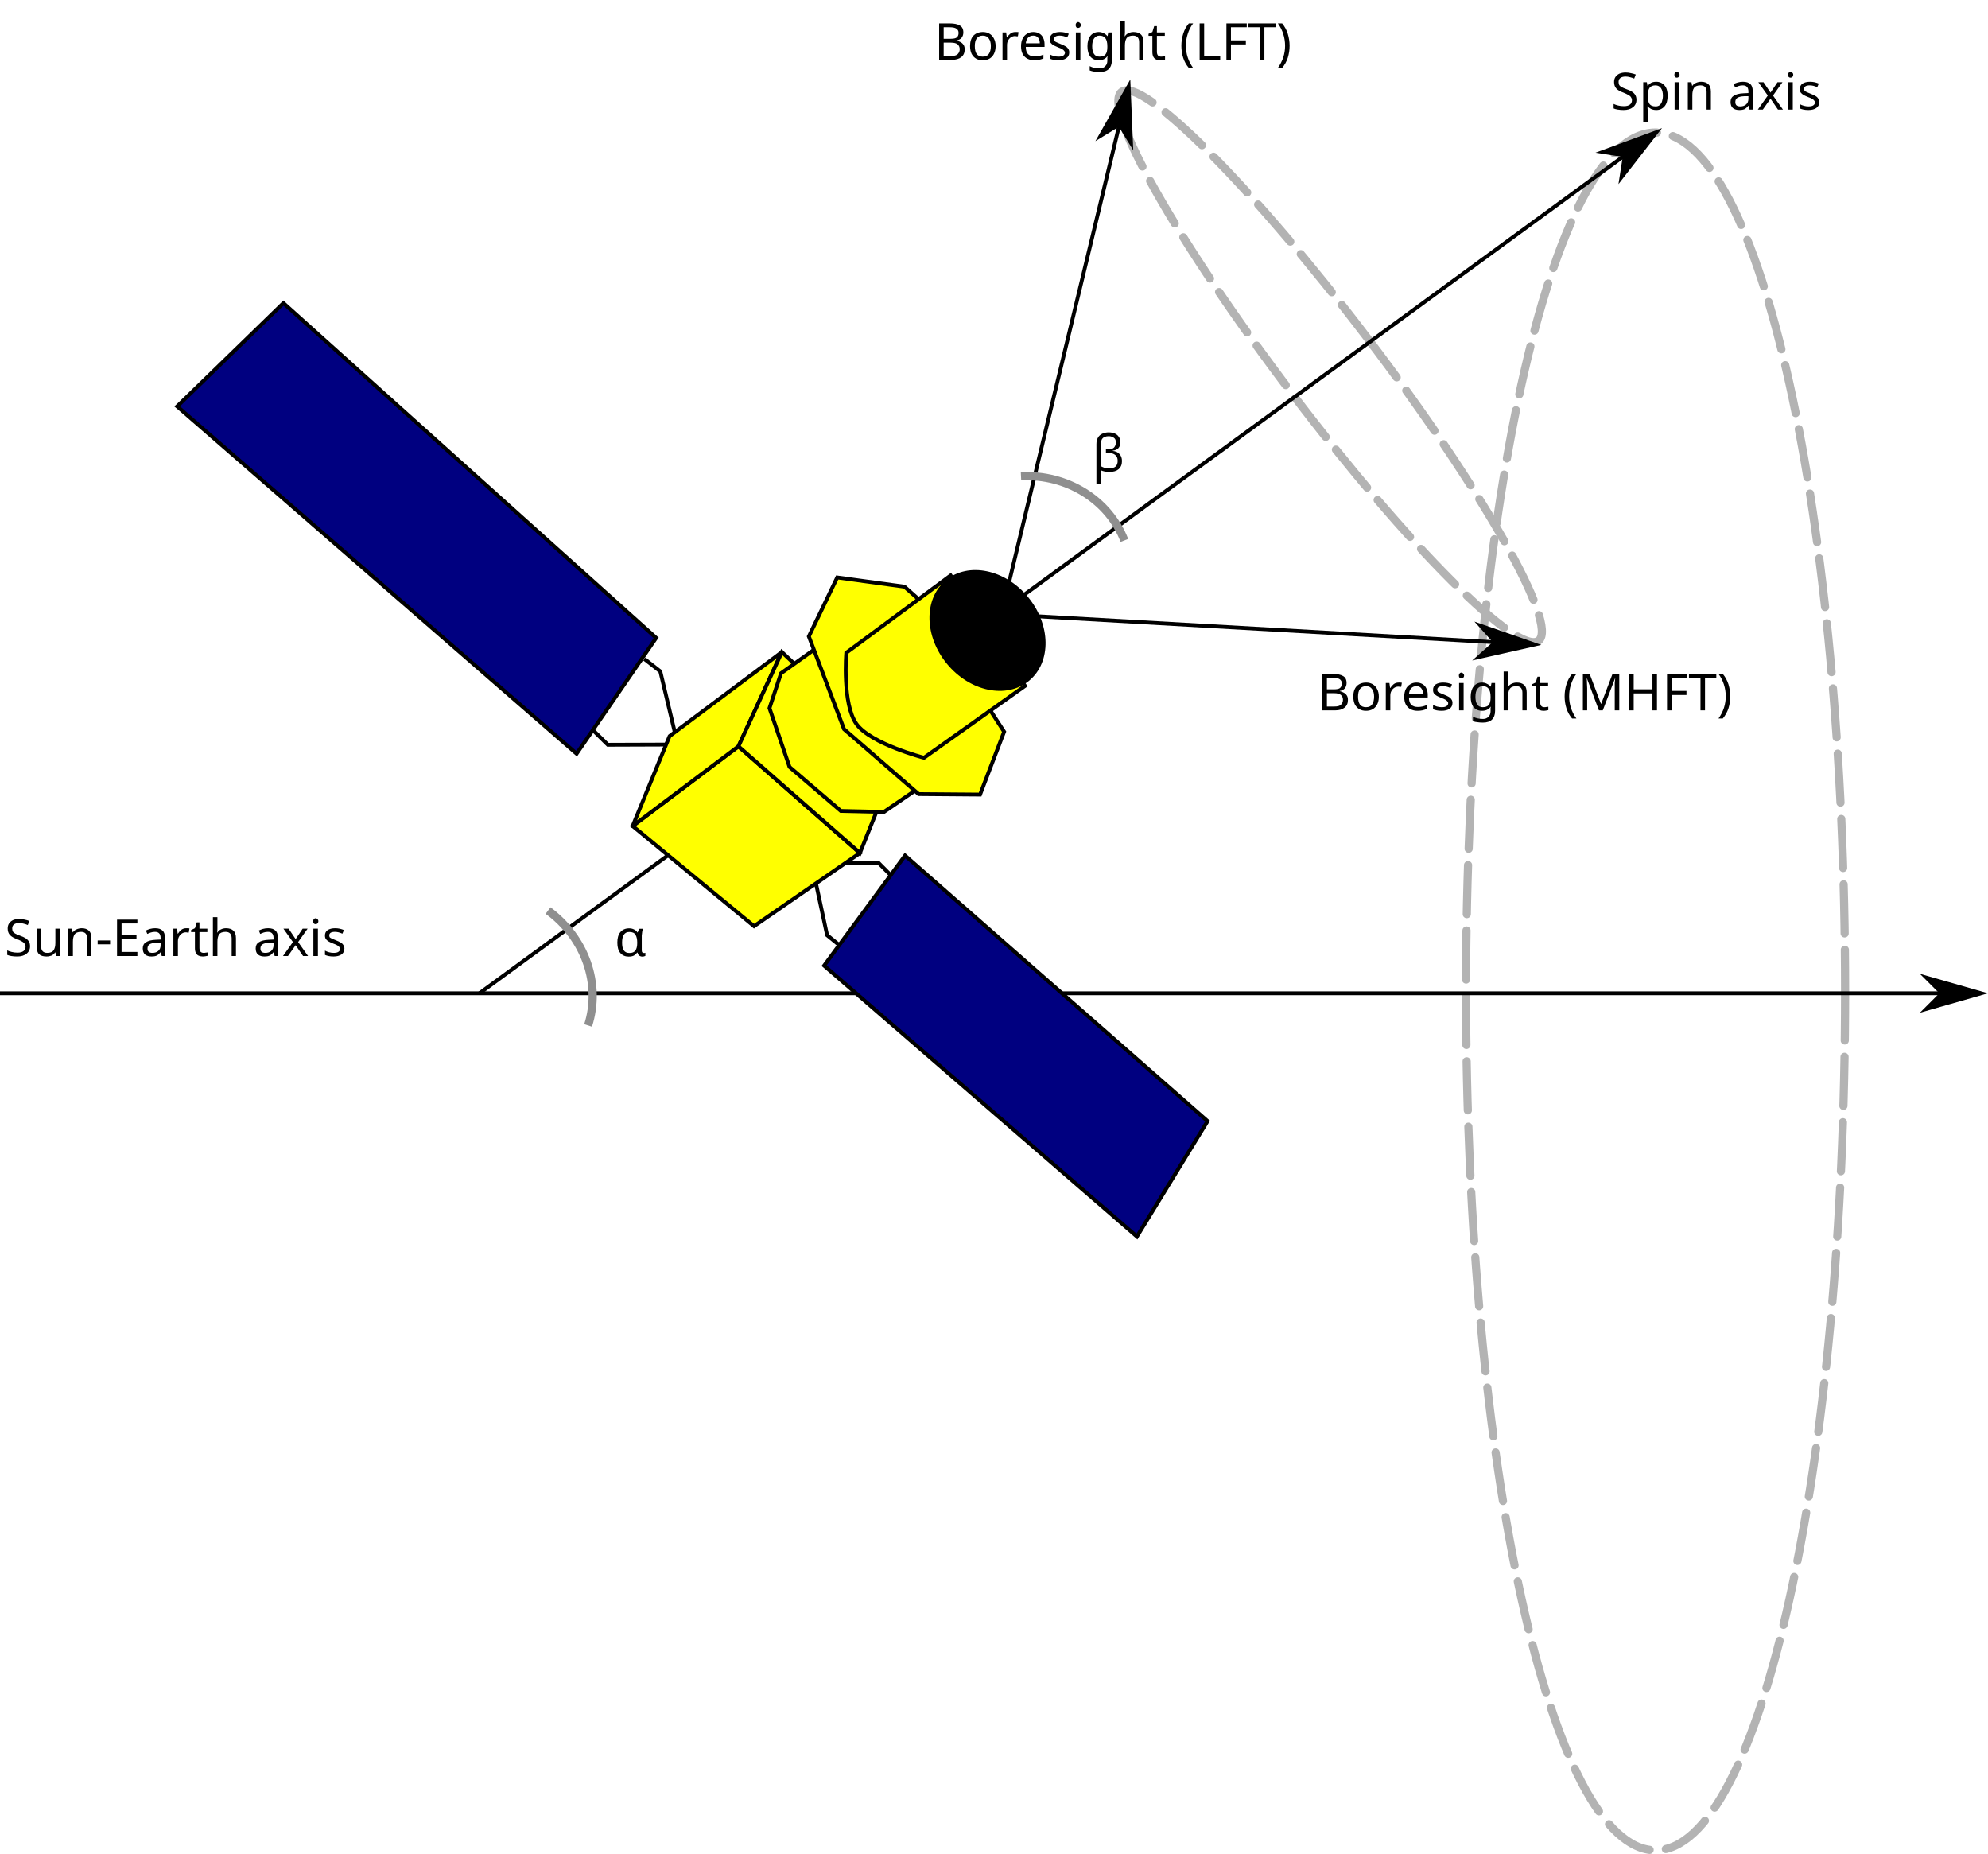
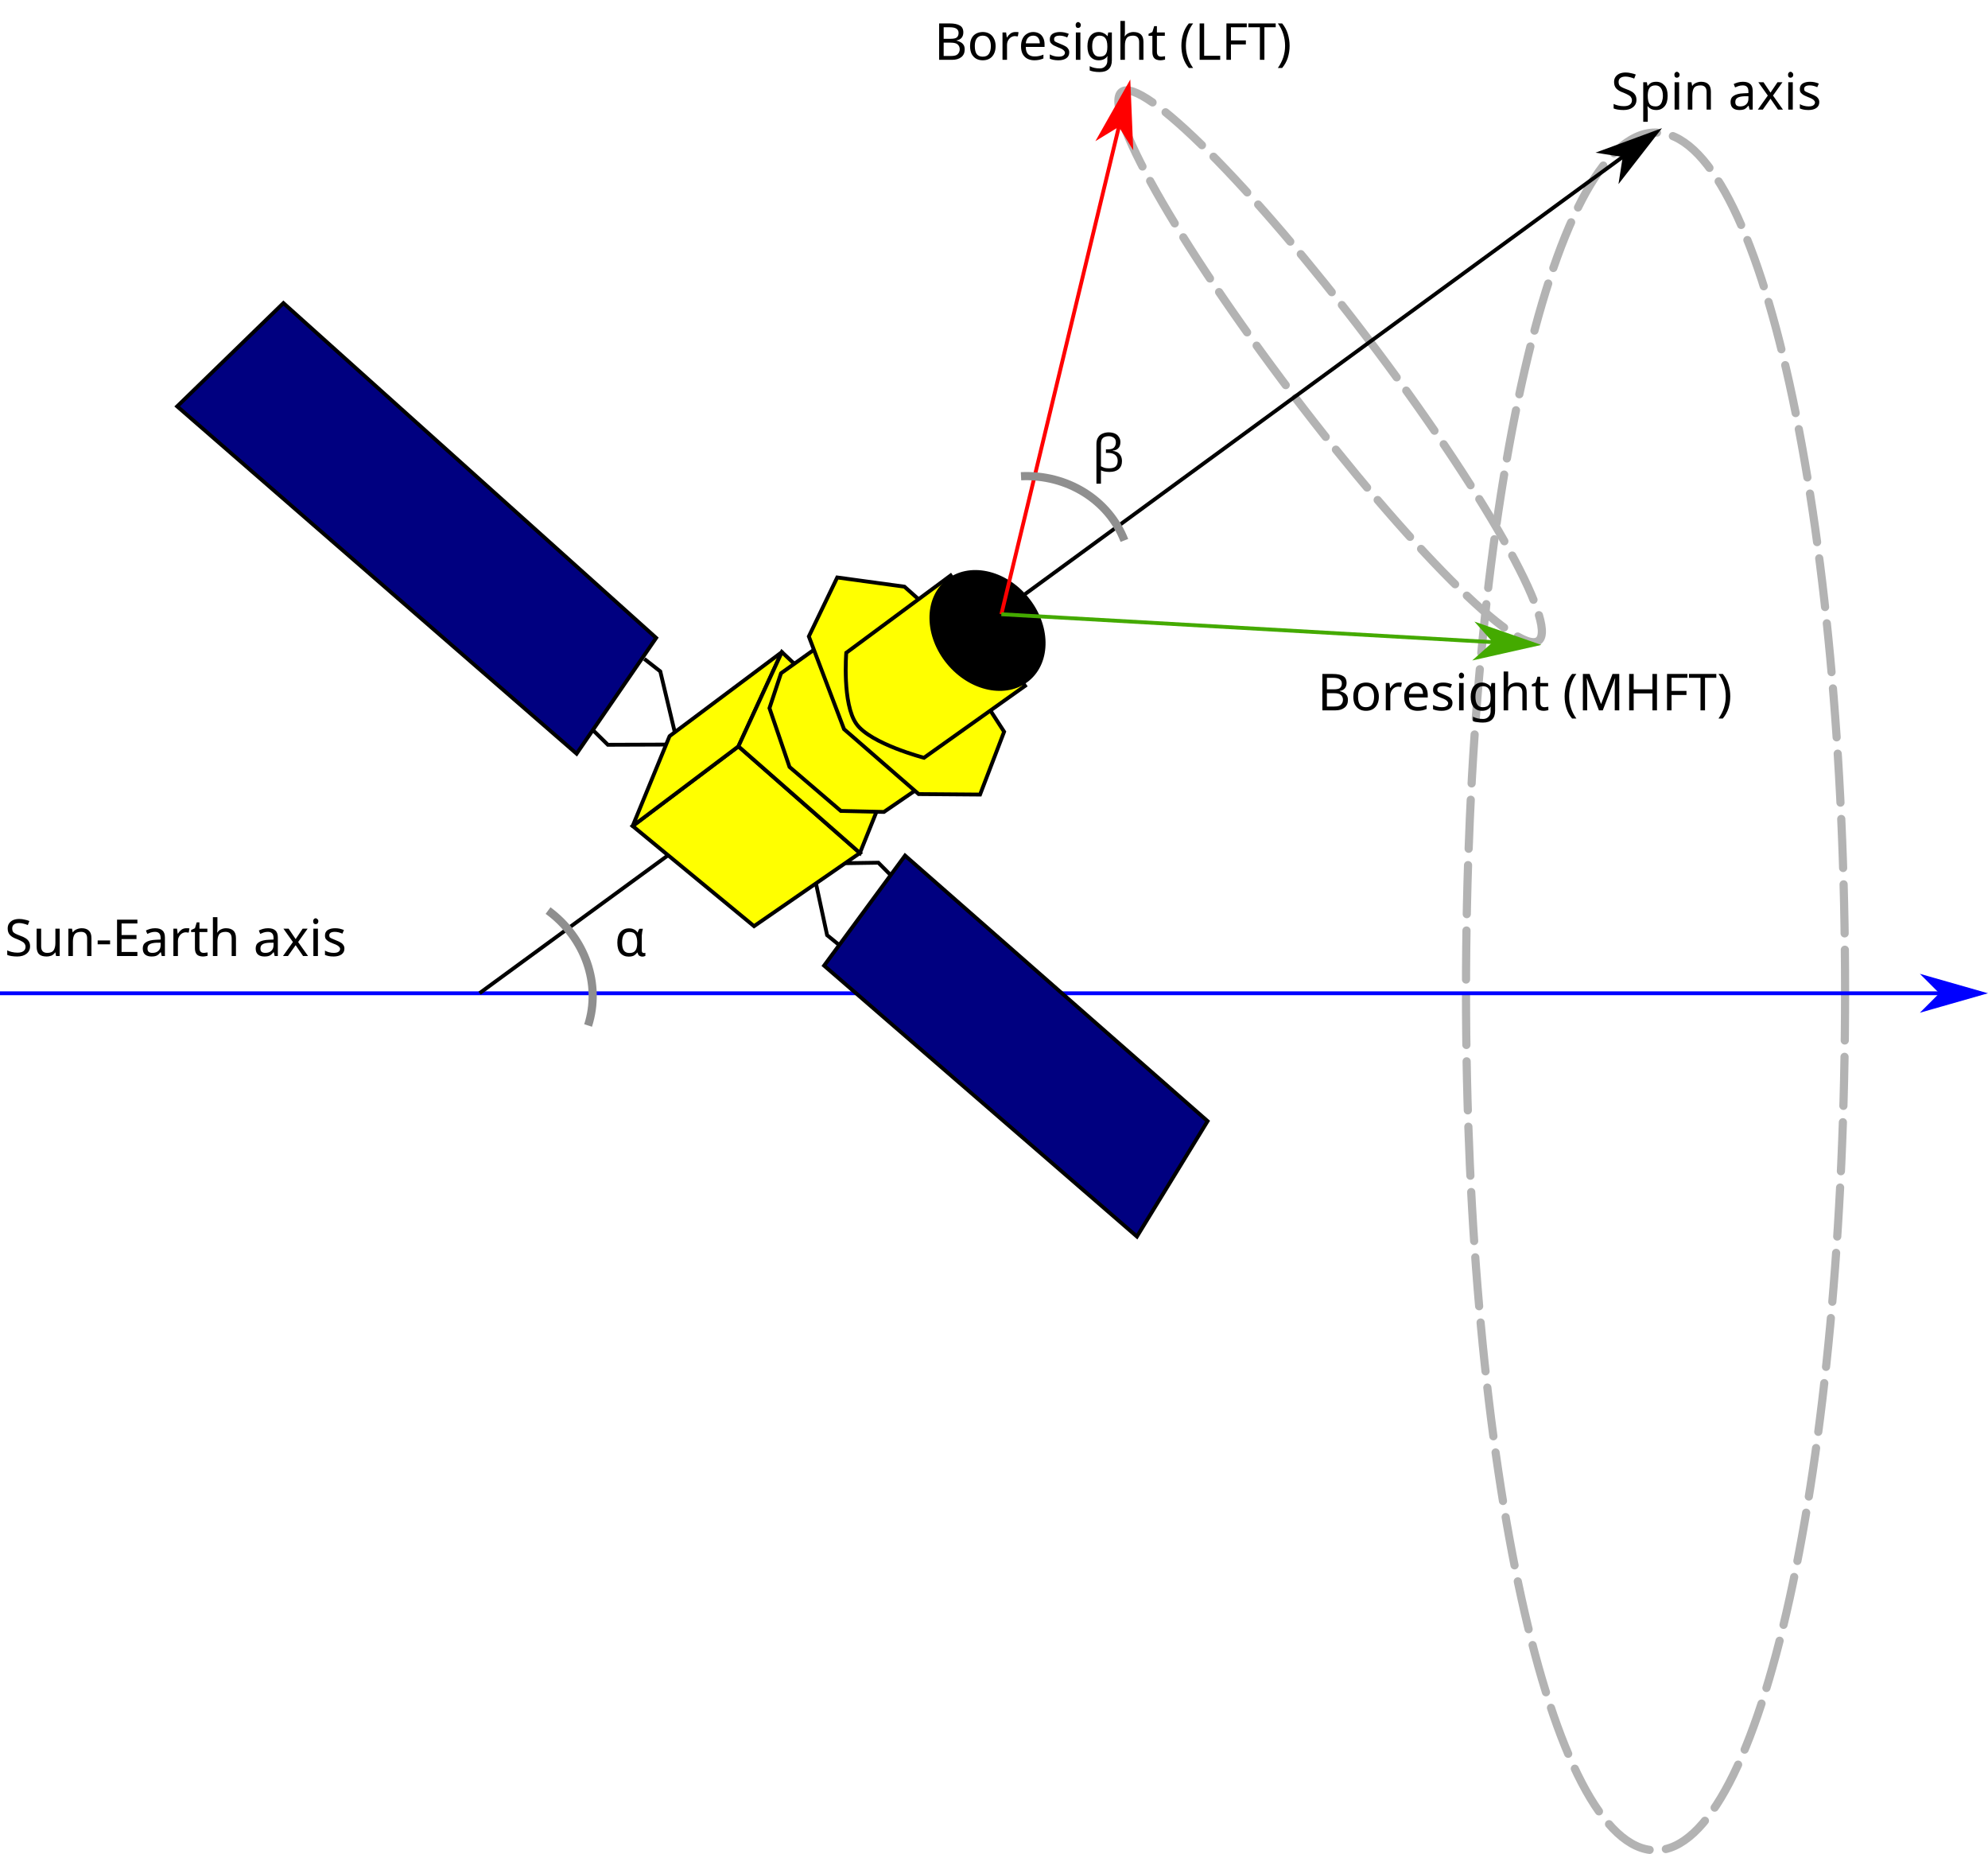
<svg xmlns="http://www.w3.org/2000/svg" id="svg8" version="1.1" viewBox="0 0 137.403 128.112" height="128.112mm" width="137.403mm">
  <defs id="defs2">
    <marker style="overflow:visible" id="marker865" refX="0" refY="0" orient="auto">
-       <path transform="matrix(-0.8,0,0,-0.8,-10,0)" style="fill:#000000;fill-opacity:1;fill-rule:evenodd;stroke:#000000;stroke-width:1pt;stroke-opacity:1" d="M 0,0 5,-5 -12.5,0 5,5 Z" id="path863" />
+       <path transform="matrix(-0.8,0,0,-0.8,-10,0)" style="fill:#44aa00;fill-opacity:1;fill-rule:evenodd;stroke:#44aa00;stroke-width:1pt;stroke-opacity:1" d="M 0,0 5,-5 -12.5,0 5,5 Z" id="path863" />
    </marker>
    <marker style="overflow:visible" id="marker901" refX="0" refY="0" orient="auto">
-       <path transform="matrix(-0.8,0,0,-0.8,-10,0)" style="fill:#000000;fill-opacity:1;fill-rule:evenodd;stroke:#000000;stroke-width:1pt;stroke-opacity:1" d="M 0,0 5,-5 -12.5,0 5,5 Z" id="path899" />
+       <path transform="matrix(-0.8,0,0,-0.8,-10,0)" style="fill:#0000ff;fill-opacity:1;fill-rule:evenodd;stroke:#0000ff;stroke-width:1pt;stroke-opacity:1" d="M 0,0 5,-5 -12.5,0 5,5 Z" id="path899" />
    </marker>
    <marker orient="auto" refY="0" refX="0" id="marker1256" style="overflow:visible">
-       <path id="path1254" d="M 0,0 5,-5 -12.5,0 5,5 Z" style="fill:#000000;fill-opacity:1;fill-rule:evenodd;stroke:#000000;stroke-width:1pt;stroke-opacity:1" transform="matrix(-0.8,0,0,-0.8,-10,0)" />
+       <path id="path1254" d="M 0,0 5,-5 -12.5,0 5,5 Z" style="fill:#ff0000;fill-opacity:1;fill-rule:evenodd;stroke:#ff0000;stroke-width:1pt;stroke-opacity:1" transform="matrix(-0.8,0,0,-0.8,-10,0)" />
    </marker>
    <marker style="overflow:visible" id="Arrow1Lend" refX="0" refY="0" orient="auto">
      <path transform="matrix(-0.8,0,0,-0.8,-10,0)" style="fill:#000000;fill-opacity:1;fill-rule:evenodd;stroke:#000000;stroke-width:1pt;stroke-opacity:1" d="M 0,0 5,-5 -12.5,0 5,5 Z" id="path895" />
    </marker>
    <marker style="overflow:visible" id="Arrow1Mend" refX="0" refY="0" orient="auto">
      <path transform="matrix(-0.4,0,0,-0.4,-4,0)" style="fill:#000000;fill-opacity:1;fill-rule:evenodd;stroke:#000000;stroke-width:1pt;stroke-opacity:1" d="M 0,0 5,-5 -12.5,0 5,5 Z" id="path901" />
    </marker>
  </defs>
  <g id="layer2" transform="translate(-58.50001,-57.13105)">
    <ellipse rx="13.1" ry="59.349" cy="125.64" cx="172.925" id="path1232" style="fill:none;stroke:#b3b3b3;stroke-width:0.565;stroke-linecap:round;stroke-linejoin:round;stroke-miterlimit:4;stroke-dasharray:3.39, 1.13;stroke-dashoffset:0" />
    <ellipse transform="rotate(-37.22272)" style="fill:none;stroke:#b3b3b3;stroke-width:0.565;stroke-linecap:round;stroke-linejoin:round;stroke-miterlimit:4;stroke-dasharray:3.39, 1.13;stroke-dashoffset:0" id="path1232-3" cx="69.918" cy="156.648" ry="23.813" rx="3.233" />
-     <path id="path1218" d="M 58.5,125.768 H 195.388" style="fill:#000000;stroke:#000000;stroke-width:0.265;stroke-linecap:butt;stroke-linejoin:miter;stroke-miterlimit:4;stroke-dasharray:none;stroke-opacity:1;marker-end:url(#marker901)" />
+     <path id="path1218" d="M 58.5,125.768 H 195.388" style="fill:#0000ff;stroke:#0000ff;stroke-width:0.265;stroke-linecap:butt;stroke-linejoin:miter;stroke-miterlimit:4;stroke-dasharray:none;stroke-opacity:1;marker-end:url(#marker901)" />
    <path id="path890" d="M 91.644,125.762 172.955,66.291" style="fill:none;stroke:#000000;stroke-width:0.265;stroke-linecap:butt;stroke-linejoin:miter;stroke-miterlimit:4;stroke-dasharray:none;stroke-opacity:1;marker-end:url(#Arrow1Lend)" />
    <path id="path870" d="m 120.056,117.598 -0.847,-0.853 -4.605,0.071 1.062,4.936 0.9,0.734" style="fill:none;stroke:#000000;stroke-width:0.265px;stroke-linecap:butt;stroke-linejoin:miter;stroke-opacity:1" />
    <path id="path866" d="m 103.035,102.663 1.102,0.863 1.205,5.053" style="fill:none;stroke:#000000;stroke-width:0.265px;stroke-linecap:butt;stroke-linejoin:miter;stroke-opacity:1" />
    <path id="path868" d="m 99.484,107.585 1.029,1.011 4.829,-0.017" style="fill:none;stroke:#000000;stroke-width:0.265px;stroke-linecap:butt;stroke-linejoin:miter;stroke-opacity:1" />
    <path id="path848" d="m 70.745,85.212 7.344,-7.137 25.762,23.136 -5.498,8.001 z" style="fill:#000080;stroke:#000000;stroke-width:0.265px;stroke-linecap:butt;stroke-linejoin:miter;stroke-opacity:1" />
    <path id="path850" d="m 115.459,123.857 5.595,-7.604 20.909,18.35 -4.882,7.975 z" style="fill:#000080;stroke:#000000;stroke-width:0.265px;stroke-linecap:butt;stroke-linejoin:miter;stroke-opacity:1" />
    <path id="path852" d="m 102.227,114.211 8.39,6.92 7.318,-5.056 -8.397,-7.369 z" style="fill:#ffff00;stroke:#000000;stroke-width:0.265px;stroke-linecap:butt;stroke-linejoin:miter;stroke-opacity:1" />
    <path id="path854" d="m 102.227,114.211 2.552,-6.213 7.761,-5.808 -3.002,6.515 z" style="fill:#ffff00;stroke:#000000;stroke-width:0.265;stroke-linecap:butt;stroke-linejoin:round;stroke-miterlimit:4;stroke-dasharray:none;stroke-opacity:1" />
    <path id="path864" d="m 117.935,116.074 2.565,-6.386 -7.96,-7.498 -3.002,6.515 z" style="fill:#ffff00;stroke:#000000;stroke-width:0.265px;stroke-linecap:butt;stroke-linejoin:miter;stroke-opacity:1" />
    <path id="path862" d="m 114.746,102.038 -2.265,1.617 -0.798,2.41 1.386,4.065 3.547,3.038 2.978,0.069 3.107,-2.131 -6.412,-10.046 z" style="fill:#ffff00;stroke:#000000;stroke-width:0.265px;stroke-linecap:butt;stroke-linejoin:miter;stroke-opacity:1" />
    <path id="path860" d="m 121.949,98.505 -0.937,-0.834 -4.646,-0.636 -1.962,4.074 2.432,6.408 5.158,4.487 4.244,0.033 1.663,-4.342 -5.952,-9.189" style="fill:#ffff00;stroke:#000000;stroke-width:0.265px;stroke-linecap:butt;stroke-linejoin:miter;stroke-opacity:1" />
    <path id="path858" d="m 124.203,96.899 -7.213,5.341 c 0,0 -0.286,3.545 0.707,4.922 0.994,1.377 4.667,2.332 4.667,2.332 l 6.982,-4.967 z" style="fill:#ffff00;stroke:#000000;stroke-width:0.265px;stroke-linecap:butt;stroke-linejoin:miter;stroke-opacity:1" />
    <ellipse transform="rotate(-39.62901)" ry="4.376" rx="3.498" cy="158.401" cx="33.398" id="path856" style="fill:#000000;stroke:#000000;stroke-width:0.265;stroke-linecap:round" />
-     <path id="path1252" d="m 127.71,99.577 8.791,-36.454" style="fill:none;stroke:#000000;stroke-width:0.265px;stroke-linecap:butt;stroke-linejoin:miter;stroke-opacity:1;marker-end:url(#marker1256)" />
+     <path id="path1252" d="m 127.71,99.577 8.791,-36.454" style="fill:none;stroke:#ff0000;stroke-width:0.265px;stroke-linecap:butt;stroke-linejoin:miter;stroke-opacity:1;marker-end:url(#marker1256)" />
    <text id="text1305" y="57.621" x="122.721" style="font-style:normal;font-weight:normal;font-size:3.528px;line-height:1.25;font-family:sans-serif;letter-spacing:0px;word-spacing:0px;fill:#000000;fill-opacity:1;stroke:none;stroke-width:0.265" xml:space="preserve">
      <tspan style="font-size:3.528px;stroke-width:0.265" y="60.742" x="122.721" id="tspan1303" />
    </text>
    <text id="text1309" y="61.269" x="123.068" style="font-style:normal;font-weight:normal;font-size:3.528px;line-height:1.25;font-family:sans-serif;letter-spacing:0px;word-spacing:0px;fill:#000000;fill-opacity:1;stroke:none;stroke-width:0.265" xml:space="preserve">
      <tspan style="font-size:3.528px;stroke-width:0.265" y="61.269" x="123.068" id="tspan1307">Boresight (LFT)</tspan>
    </text>
    <text xml:space="preserve" style="font-style:normal;font-weight:normal;font-size:3.528px;line-height:1.25;font-family:sans-serif;letter-spacing:0px;word-spacing:0px;fill:#000000;fill-opacity:1;stroke:none;stroke-width:0.265" x="169.838" y="64.701" id="text1309-6">
      <tspan id="tspan1307-7" x="169.838" y="64.701" style="font-size:3.528px;stroke-width:0.265">Spin axis</tspan>
    </text>
    <text id="text1331" y="121.974" x="19.53" style="font-style:normal;font-weight:normal;font-size:10.583px;line-height:1.25;font-family:sans-serif;letter-spacing:0px;word-spacing:0px;fill:#000000;fill-opacity:1;stroke:none;stroke-width:0.265" xml:space="preserve">
      <tspan style="stroke-width:0.265" y="131.338" x="19.53" id="tspan1329" />
    </text>
    <text id="text1309-6-5" y="123.192" x="58.811" style="font-style:normal;font-weight:normal;font-size:3.528px;line-height:1.25;font-family:sans-serif;letter-spacing:0px;word-spacing:0px;fill:#000000;fill-opacity:1;stroke:none;stroke-width:0.265" xml:space="preserve">
      <tspan style="font-size:3.528px;stroke-width:0.265" y="123.192" x="58.811" id="tspan1307-7-3">Sun-Earth axis</tspan>
    </text>
    <path style="fill:none;fill-opacity:1;stroke:#8f8f8f;stroke-width:0.565;stroke-miterlimit:4;stroke-dasharray:none;stroke-dashoffset:0;stroke-opacity:1" id="path939" transform="rotate(-104.0685)" d="m -118.712,103.31 a 7.014,7.486 0 0 1 -6.04,5.853" />
    <path style="fill:none;fill-opacity:1;stroke:#8f8f8f;stroke-width:0.565;stroke-miterlimit:4;stroke-dasharray:none;stroke-dashoffset:0;stroke-opacity:1" id="path939-3" transform="rotate(-65.10994)" d="m -68.337,137.955 a 7.014,7.486 0 0 1 -6.04,5.853" />
    <text id="text1309-67" y="89.71" x="133.983" style="font-style:normal;font-weight:normal;font-size:3.528px;line-height:1.25;font-family:sans-serif;letter-spacing:0px;word-spacing:0px;fill:#000000;fill-opacity:1;stroke:none;stroke-width:0.265" xml:space="preserve">
      <tspan style="font-size:3.528px;stroke-width:0.265" y="89.71" x="133.983" id="tspan1307-5">β</tspan>
    </text>
    <text id="text1309-67-3" y="123.2" x="100.981" style="font-style:normal;font-weight:normal;font-size:3.528px;line-height:1.25;font-family:sans-serif;letter-spacing:0px;word-spacing:0px;fill:#000000;fill-opacity:1;stroke:none;stroke-width:0.265" xml:space="preserve">
      <tspan style="font-size:3.528px;stroke-width:0.265" y="123.2" x="100.981" id="tspan1307-5-5">α</tspan>
    </text>
-     <path style="fill:none;stroke:#000000;stroke-width:0.265px;stroke-linecap:butt;stroke-linejoin:miter;stroke-opacity:1;marker-end:url(#marker865)" d="m 127.71,99.577 36.808,2.089" id="path861" />
+     <path style="fill:none;stroke:#44aa00;stroke-width:0.265px;stroke-linecap:butt;stroke-linejoin:miter;stroke-opacity:1;marker-end:url(#marker865)" d="m 127.71,99.577 36.808,2.089" id="path861" />
    <text id="text1309-3" y="106.215" x="149.554" style="font-style:normal;font-weight:normal;font-size:3.528px;line-height:1.25;font-family:sans-serif;letter-spacing:0px;word-spacing:0px;fill:#000000;fill-opacity:1;stroke:none;stroke-width:0.265" xml:space="preserve">
      <tspan style="font-size:3.528px;stroke-width:0.265" y="106.215" x="149.554" id="tspan1307-6">Boresight (MHFT)</tspan>
    </text>
  </g>
</svg>
